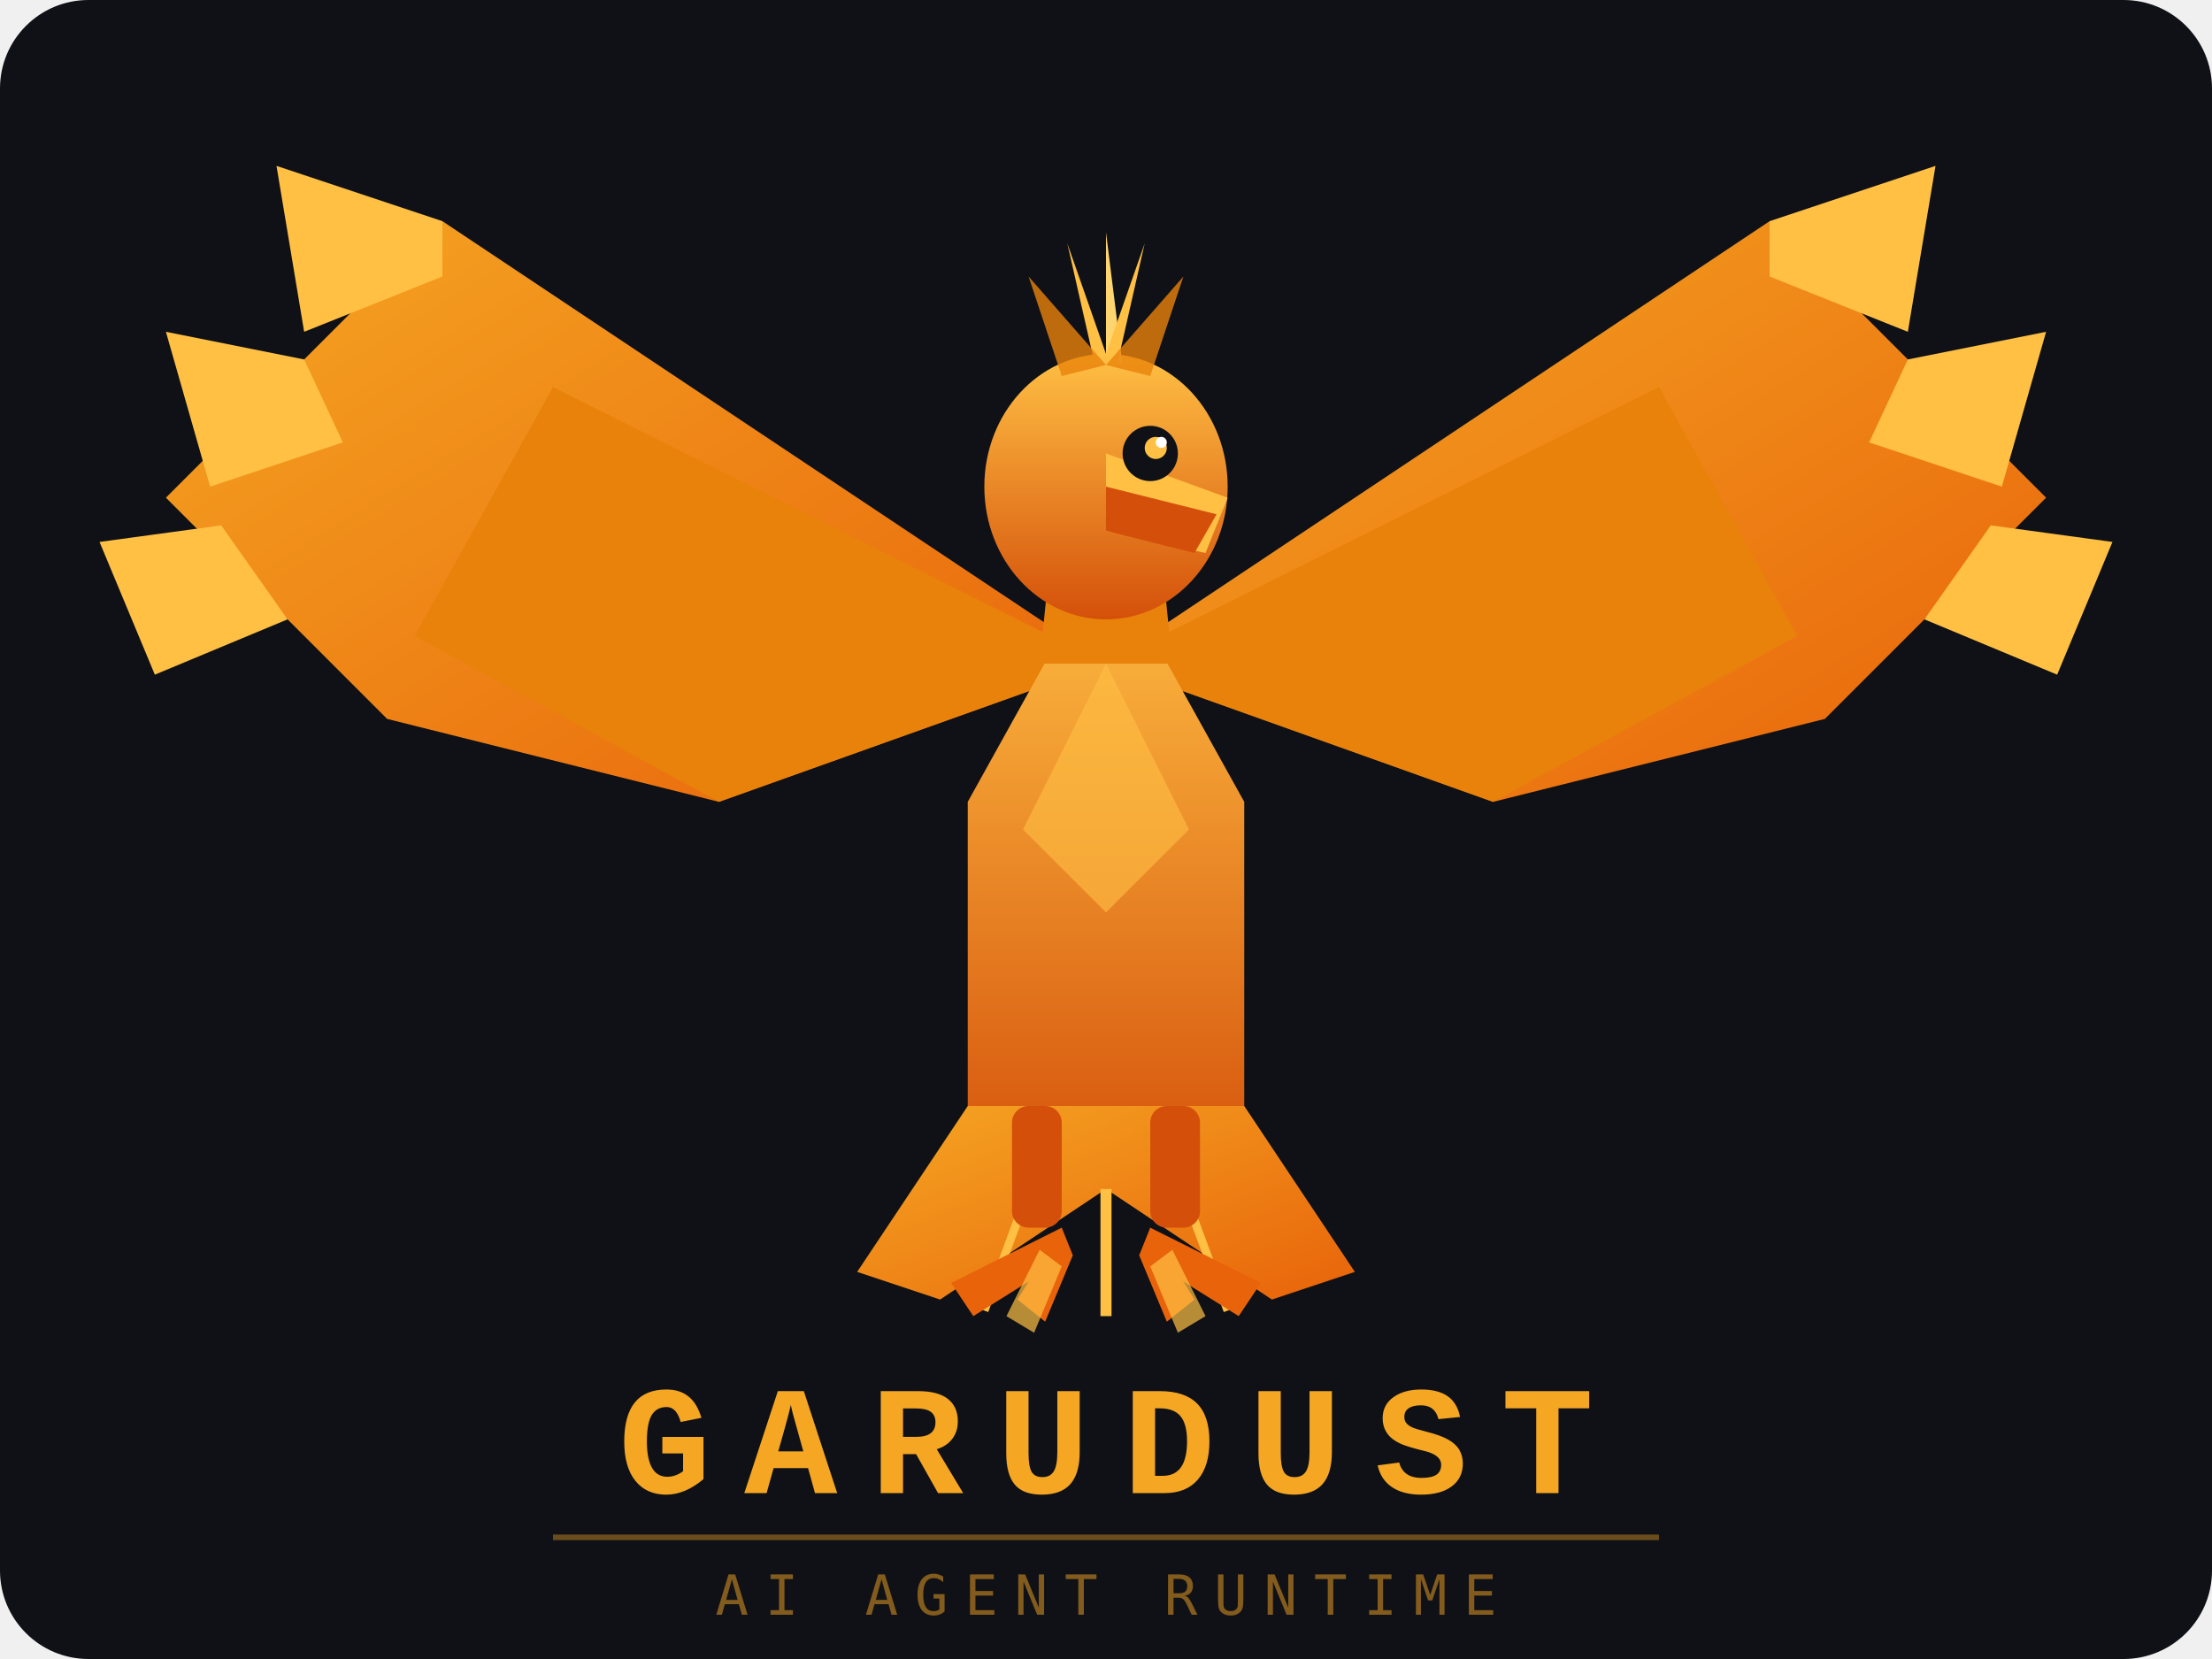
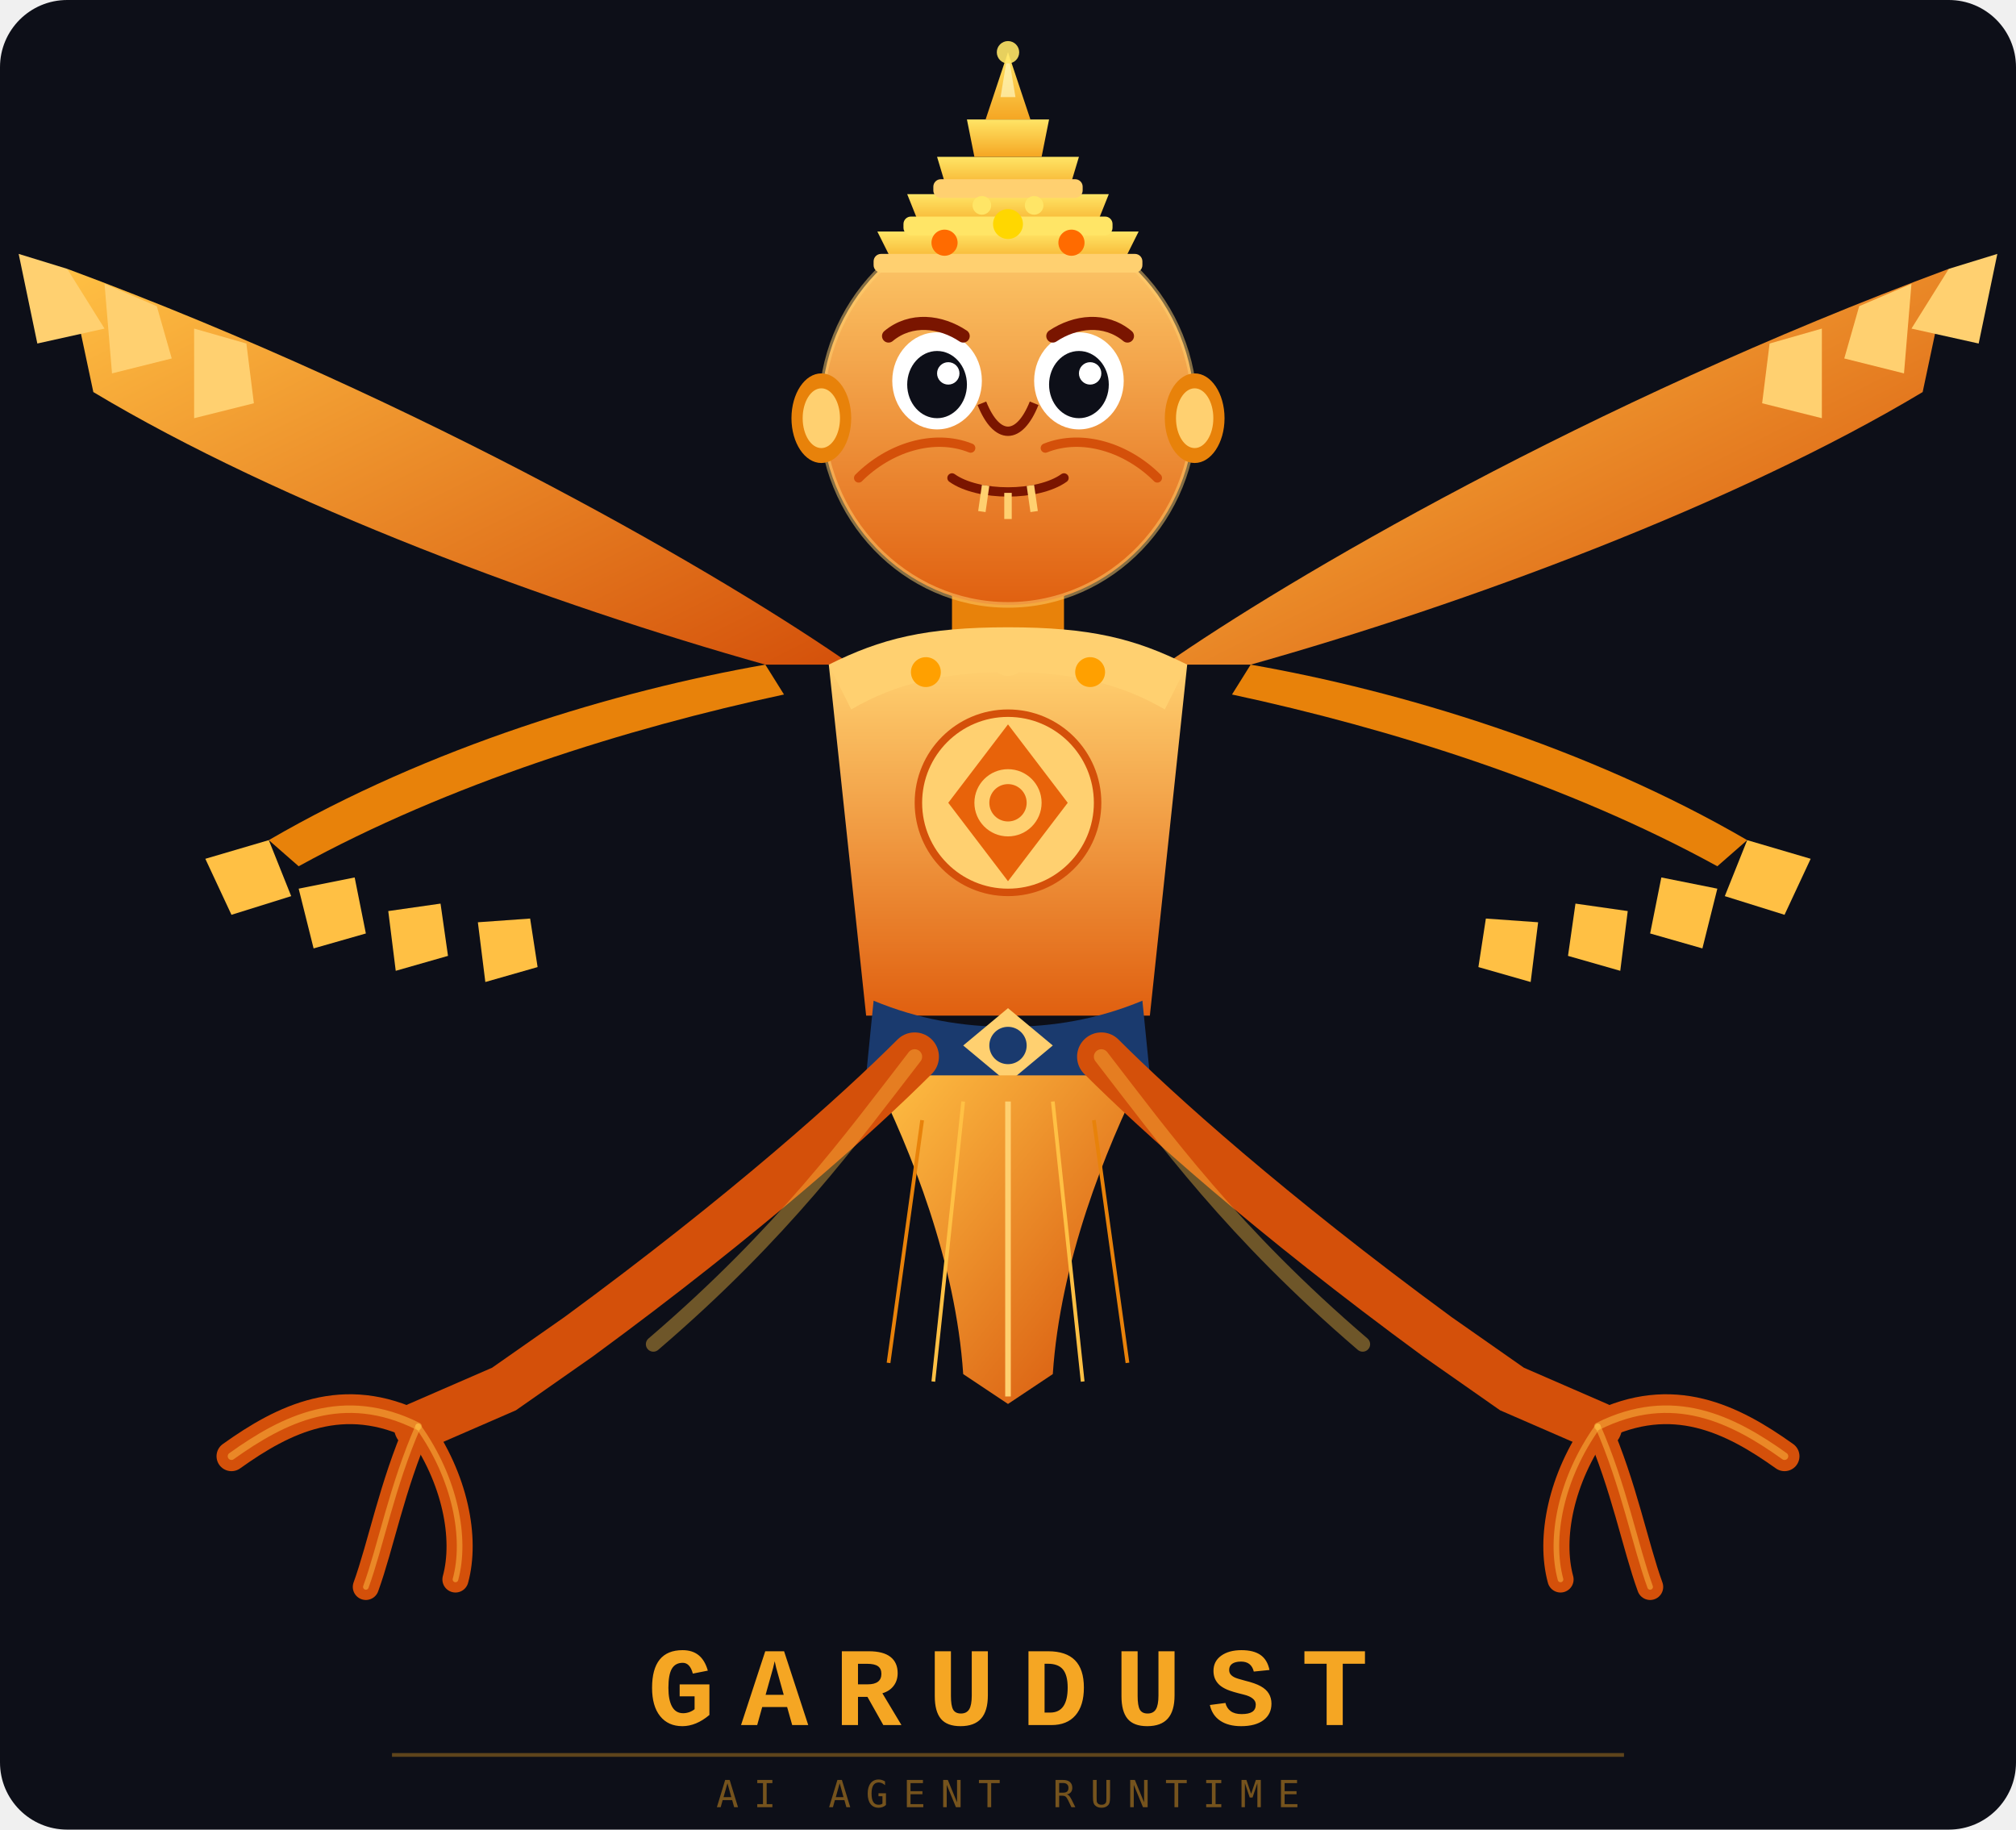
- <svg xmlns="http://www.w3.org/2000/svg" viewBox="0 0 400 300" width="400" height="300">
+ <svg xmlns="http://www.w3.org/2000/svg" viewBox="0 0 540 490" width="540" height="490">
  <defs>
-     <linearGradient id="wingGrad" x1="0%" y1="0%" x2="100%" y2="100%">
-       <stop offset="0%" style="stop-color:#F5A623;stop-opacity:1" />
-       <stop offset="100%" style="stop-color:#E8630A;stop-opacity:1" />
+     <linearGradient id="wG" x1="0%" y1="0%" x2="100%" y2="100%">
+       <stop offset="0%" stop-color="#FFC044" />
+       <stop offset="100%" stop-color="#D4500A" />
    </linearGradient>
-     <linearGradient id="bodyGrad" x1="0%" y1="0%" x2="0%" y2="100%">
-       <stop offset="0%" style="stop-color:#FFC044;stop-opacity:1" />
-       <stop offset="100%" style="stop-color:#D4500A;stop-opacity:1" />
+     <linearGradient id="bG" x1="0%" y1="0%" x2="0%" y2="100%">
+       <stop offset="0%" stop-color="#FFD070" />
+       <stop offset="100%" stop-color="#E06010" />
+     </linearGradient>
+     <linearGradient id="crownG" x1="50%" y1="0%" x2="50%" y2="100%">
+       <stop offset="0%" stop-color="#FFE566" />
+       <stop offset="100%" stop-color="#F5A623" />
    </linearGradient>
  </defs>
-   <rect width="400" height="300" fill="#0F1117" rx="16" />
-   <polygon points="200,120 80,40  30,90  70,130 130,145" fill="url(#wingGrad)" />
-   <polygon points="200,120 100,70 75,115 130,145" fill="#E8820A" />
-   <polygon points="200,120 320,40 370,90 330,130 270,145" fill="url(#wingGrad)" />
-   <polygon points="200,120 300,70 325,115 270,145" fill="#E8820A" />
-   <polygon points="80,40  50,30  55,60  80,50" fill="#FFC044" />
-   <polygon points="55,65  30,60  38,88  62,80" fill="#FFC044" />
-   <polygon points="40,95  18,98  28,122 52,112" fill="#FFC044" />
-   <polygon points="320,40 350,30 345,60 320,50" fill="#FFC044" />
-   <polygon points="345,65 370,60 362,88 338,80" fill="#FFC044" />
-   <polygon points="360,95 382,98 372,122 348,112" fill="#FFC044" />
-   <polygon points="200,100 175,145 175,200 200,215 225,200 225,145" fill="url(#bodyGrad)" />
-   <polygon points="200,120 185,150 200,165 215,150" fill="#FFC044" opacity="0.6" />
-   <polygon points="175,200 155,230 170,235 200,215 230,235 245,230 225,200" fill="url(#wingGrad)" />
-   <line x1="200" y1="215" x2="200" y2="238" stroke="#FFC044" stroke-width="2" />
-   <line x1="185" y1="218" x2="178" y2="237" stroke="#FFC044" stroke-width="1.5" />
-   <line x1="215" y1="218" x2="222" y2="237" stroke="#FFC044" stroke-width="1.5" />
-   <rect x="183" y="200" width="9" height="22" rx="3" fill="#D4500A" />
-   <polygon points="192,222 172,232 176,238 192,228" fill="#E8630A" />
-   <polygon points="192,222 184,235 189,239 194,227" fill="#E8630A" />
-   <polygon points="188,226 182,238 187,241 192,229" fill="#FFC044" opacity="0.7" />
-   <rect x="208" y="200" width="9" height="22" rx="3" fill="#D4500A" />
-   <polygon points="208,222 228,232 224,238 208,228" fill="#E8630A" />
-   <polygon points="208,222 216,235 211,239 206,227" fill="#E8630A" />
-   <polygon points="212,226 218,238 213,241 208,229" fill="#FFC044" opacity="0.7" />
-   <polygon points="190,100 210,100 212,120 188,120" fill="#E8820A" />
-   <ellipse cx="200" cy="88" rx="22" ry="24" fill="url(#bodyGrad)" />
-   <polygon points="200,82 222,90 218,100 200,96" fill="#FFC044" />
-   <polygon points="200,88 220,93 216,100 200,96" fill="#D4500A" />
-   <circle cx="208" cy="82" r="5" fill="#0F1117" />
-   <circle cx="209" cy="81" r="2" fill="#FFC044" />
-   <circle cx="210" cy="80" r="1" fill="white" />
-   <polygon points="200,64 193,44 198,66" fill="#FFC044" />
-   <polygon points="200,64 200,42 203,66" fill="#FFD570" />
-   <polygon points="200,64 207,44 202,66" fill="#FFC044" />
-   <polygon points="200,66 186,50 192,68" fill="#E8820A" opacity="0.8" />
-   <polygon points="200,66 214,50 208,68" fill="#E8820A" opacity="0.8" />
-   <text x="200" y="270" font-family="'SF Mono', 'Fira Code', 'Courier New', monospace" font-size="28" font-weight="700" letter-spacing="6" text-anchor="middle" fill="#F5A623">GARUDUST</text>
-   <line x1="100" y1="278" x2="300" y2="278" stroke="#F5A623" stroke-width="1" opacity="0.4" />
-   <text x="200" y="292" font-family="'SF Mono', 'Fira Code', monospace" font-size="10" letter-spacing="3" text-anchor="middle" fill="#F5A623" opacity="0.5">AI AGENT RUNTIME</text>
+   <rect width="540" height="490" fill="#0D0F18" rx="18" />
+   <path d="M 228,178            C 195,155 115,108 18,72            L 25,105            C 75,135 148,162 205,178 Z" fill="url(#wG)" />
+   <path d="M 205,178            C 165,185 115,200 72,225            L 80,232            C 120,210 168,195 210,186 Z" fill="#E8820A" />
+   <polygon points="18,72  5,68  10,92  28,88" fill="#FFD070" />
+   <polygon points="42,82  28,76  30,100 46,96" fill="#FFD070" />
+   <polygon points="66,92  52,88  52,112 68,108" fill="#FFD070" />
+   <polygon points="72,225  55,230  62,245  78,240" fill="#FFC044" />
+   <polygon points="95,235  80,238  84,254  98,250" fill="#FFC044" />
+   <polygon points="118,242 104,244 106,260 120,256" fill="#FFC044" />
+   <polygon points="142,246 128,247 130,263 144,259" fill="#FFC044" />
+   <path d="M 312,178            C 345,155 425,108 522,72            L 515,105            C 465,135 392,162 335,178 Z" fill="url(#wG)" />
+   <path d="M 335,178            C 375,185 425,200 468,225            L 460,232            C 420,210 372,195 330,186 Z" fill="#E8820A" />
+   <polygon points="522,72  535,68  530,92  512,88" fill="#FFD070" />
+   <polygon points="498,82  512,76  510,100 494,96" fill="#FFD070" />
+   <polygon points="474,92  488,88  488,112 472,108" fill="#FFD070" />
+   <polygon points="468,225 485,230 478,245 462,240" fill="#FFC044" />
+   <polygon points="445,235 460,238 456,254 442,250" fill="#FFC044" />
+   <polygon points="422,242 436,244 434,260 420,256" fill="#FFC044" />
+   <polygon points="398,246 412,247 410,263 396,259" fill="#FFC044" />
+   <rect x="255" y="150" width="30" height="30" rx="6" fill="#E8820A" />
+   <path d="M 222,178 L 318,178 L 308,272 L 232,272 Z" fill="url(#bG)" />
+   <path d="M 222,178 C 236,171 248,168 270,168 C 292,168 304,171 318,178            L 312,190 C 300,183 287,180 270,180 C 253,180 240,183 228,190 Z" fill="#FFD070" />
+   <circle cx="248" cy="180" r="4" fill="#FFA000" />
+   <circle cx="270" cy="176" r="5" fill="#FFD070" />
+   <circle cx="292" cy="180" r="4" fill="#FFA000" />
+   <circle cx="270" cy="215" r="24" fill="#FFD070" stroke="#D4500A" stroke-width="2" />
+   <polygon points="270,194 286,215 270,236 254,215" fill="#E8630A" />
+   <circle cx="270" cy="215" r="9" fill="#FFD070" />
+   <circle cx="270" cy="215" r="5" fill="#E8630A" />
+   <path d="M 234,268 C 246,273 258,275 270,275 C 282,275 294,273 306,268            L 308,288 C 296,293 283,295 270,295 C 257,295 244,293 232,288 Z" fill="#1a3a6e" />
+   <polygon points="270,270 282,280 270,290 258,280" fill="#FFD070" />
+   <circle cx="270" cy="280" r="5" fill="#1a3a6e" />
+   <path d="M 234,288 C 244,308 256,338 258,368 L 270,376 L 282,368            C 284,338 296,308 306,288 Z" fill="url(#wG)" />
+   <line x1="270" y1="295" x2="270" y2="374" stroke="#FFD070" stroke-width="1.5" />
+   <line x1="258" y1="295" x2="250" y2="370" stroke="#FFC044" stroke-width="1" />
+   <line x1="282" y1="295" x2="290" y2="370" stroke="#FFC044" stroke-width="1" />
+   <line x1="247" y1="300" x2="238" y2="365" stroke="#E8820A" stroke-width="1" />
+   <line x1="293" y1="300" x2="302" y2="365" stroke="#E8820A" stroke-width="1" />
+   <path d="M 245,283 C 230,298 200,325 155,358 L 135,372 L 112,382" stroke="#D4500A" stroke-width="13" fill="none" stroke-linecap="round" />
+   <path d="M 245,283 C 228,305 210,330 175,360" stroke="#FFC044" stroke-width="4" fill="none" stroke-linecap="round" opacity="0.4" />
+   <path d="M 112,382 C  92,372  76,380  62,390" stroke="#D4500A" stroke-width="8" fill="none" stroke-linecap="round" />
+   <path d="M 112,382 C 105,398 102,414  98,425" stroke="#D4500A" stroke-width="7" fill="none" stroke-linecap="round" />
+   <path d="M 112,382 C 122,396 125,412 122,423" stroke="#D4500A" stroke-width="7" fill="none" stroke-linecap="round" />
+   <path d="M 112,382 C  92,372  76,380  62,390" stroke="#FFC044" stroke-width="2" fill="none" stroke-linecap="round" opacity="0.5" />
+   <path d="M 112,382 C 105,398 102,414  98,425" stroke="#FFC044" stroke-width="1.5" fill="none" stroke-linecap="round" opacity="0.5" />
+   <path d="M 112,382 C 122,396 125,412 122,423" stroke="#FFC044" stroke-width="1.5" fill="none" stroke-linecap="round" opacity="0.5" />
+   <path d="M 295,283 C 310,298 340,325 385,358 L 405,372 L 428,382" stroke="#D4500A" stroke-width="13" fill="none" stroke-linecap="round" />
+   <path d="M 295,283 C 312,305 330,330 365,360" stroke="#FFC044" stroke-width="4" fill="none" stroke-linecap="round" opacity="0.4" />
+   <path d="M 428,382 C 448,372 464,380 478,390" stroke="#D4500A" stroke-width="8" fill="none" stroke-linecap="round" />
+   <path d="M 428,382 C 435,398 438,414 442,425" stroke="#D4500A" stroke-width="7" fill="none" stroke-linecap="round" />
+   <path d="M 428,382 C 418,396 415,412 418,423" stroke="#D4500A" stroke-width="7" fill="none" stroke-linecap="round" />
+   <path d="M 428,382 C 448,372 464,380 478,390" stroke="#FFC044" stroke-width="2" fill="none" stroke-linecap="round" opacity="0.5" />
+   <path d="M 428,382 C 435,398 438,414 442,425" stroke="#FFC044" stroke-width="1.5" fill="none" stroke-linecap="round" opacity="0.5" />
+   <path d="M 428,382 C 418,396 415,412 418,423" stroke="#FFC044" stroke-width="1.5" fill="none" stroke-linecap="round" opacity="0.5" />
+   <ellipse cx="270" cy="110" rx="50" ry="52" fill="url(#bG)" />
+   <ellipse cx="270" cy="110" rx="50" ry="52" fill="none" stroke="#FFD070" stroke-width="1.5" opacity="0.5" />
+   <ellipse cx="251" cy="102" rx="12" ry="13" fill="white" />
+   <ellipse cx="251" cy="103" rx="8" ry="9" fill="#0D0F18" />
+   <circle cx="254" cy="100" r="3" fill="white" />
+   <path d="M 238,90 C 244,85 252,86 258,90" stroke="#7a1500" stroke-width="3.5" fill="none" stroke-linecap="round" />
+   <ellipse cx="289" cy="102" rx="12" ry="13" fill="white" />
+   <ellipse cx="289" cy="103" rx="8" ry="9" fill="#0D0F18" />
+   <circle cx="292" cy="100" r="3" fill="white" />
+   <path d="M 302,90 C 296,85 288,86 282,90" stroke="#7a1500" stroke-width="3.5" fill="none" stroke-linecap="round" />
+   <path d="M 263,108 C 267,118 273,118 277,108" stroke="#7a1500" stroke-width="2.5" fill="none" />
+   <path d="M 255,128 C 262,133 278,133 285,128" stroke="#7a1500" stroke-width="2.5" fill="none" stroke-linecap="round" />
+   <line x1="264" y1="130" x2="263" y2="137" stroke="#FFD070" stroke-width="2" />
+   <line x1="270" y1="132" x2="270" y2="139" stroke="#FFD070" stroke-width="2" />
+   <line x1="276" y1="130" x2="277" y2="137" stroke="#FFD070" stroke-width="2" />
+   <path d="M 260,120 C 250,116 238,120 230,128" stroke="#D4500A" stroke-width="2.5" fill="none" stroke-linecap="round" />
+   <path d="M 280,120 C 290,116 302,120 310,128" stroke="#D4500A" stroke-width="2.5" fill="none" stroke-linecap="round" />
+   <ellipse cx="220" cy="112" rx="8" ry="12" fill="#E8820A" />
+   <ellipse cx="220" cy="112" rx="5" ry="8" fill="#FFD070" />
+   <ellipse cx="320" cy="112" rx="8" ry="12" fill="#E8820A" />
+   <ellipse cx="320" cy="112" rx="5" ry="8" fill="#FFD070" />
+   <path d="M 235,62 L 305,62 L 300,72 L 240,72 Z" fill="url(#crownG)" />
+   <rect x="234" y="68" width="72" height="5" rx="2" fill="#FFD070" />
+   <path d="M 243,52 L 297,52 L 293,62 L 247,62 Z" fill="url(#crownG)" />
+   <rect x="242" y="58" width="56" height="5" rx="2" fill="#FFE566" />
+   <path d="M 251,42 L 289,42 L 286,52 L 254,52 Z" fill="url(#crownG)" />
+   <rect x="250" y="48" width="40" height="5" rx="2" fill="#FFD070" />
+   <path d="M 259,32 L 281,32 L 279,42 L 261,42 Z" fill="url(#crownG)" />
+   <polygon points="270,14 264,32 276,32" fill="url(#crownG)" />
+   <polygon points="270,14 268,26 272,26" fill="#FFF8C0" opacity="0.7" />
+   <circle cx="270" cy="14" r="3" fill="#FFE566" opacity="0.9" />
+   <circle cx="253" cy="65" r="3.5" fill="#FF6B00" />
+   <circle cx="270" cy="60" r="4" fill="#FFD700" />
+   <circle cx="287" cy="65" r="3.5" fill="#FF6B00" />
+   <circle cx="263" cy="55" r="2.5" fill="#FFE566" />
+   <circle cx="277" cy="55" r="2.5" fill="#FFE566" />
+   <text x="270" y="462" font-family="'SF Mono','Fira Code','Courier New',monospace" font-size="30" font-weight="700" letter-spacing="7" text-anchor="middle" fill="#F5A623">GARUDUST</text>
+   <line x1="105" y1="470" x2="435" y2="470" stroke="#F5A623" stroke-width="1" opacity="0.35" />
+   <text x="270" y="484" font-family="'SF Mono',monospace" font-size="10" letter-spacing="4" text-anchor="middle" fill="#F5A623" opacity="0.45">AI AGENT RUNTIME</text>
</svg>
